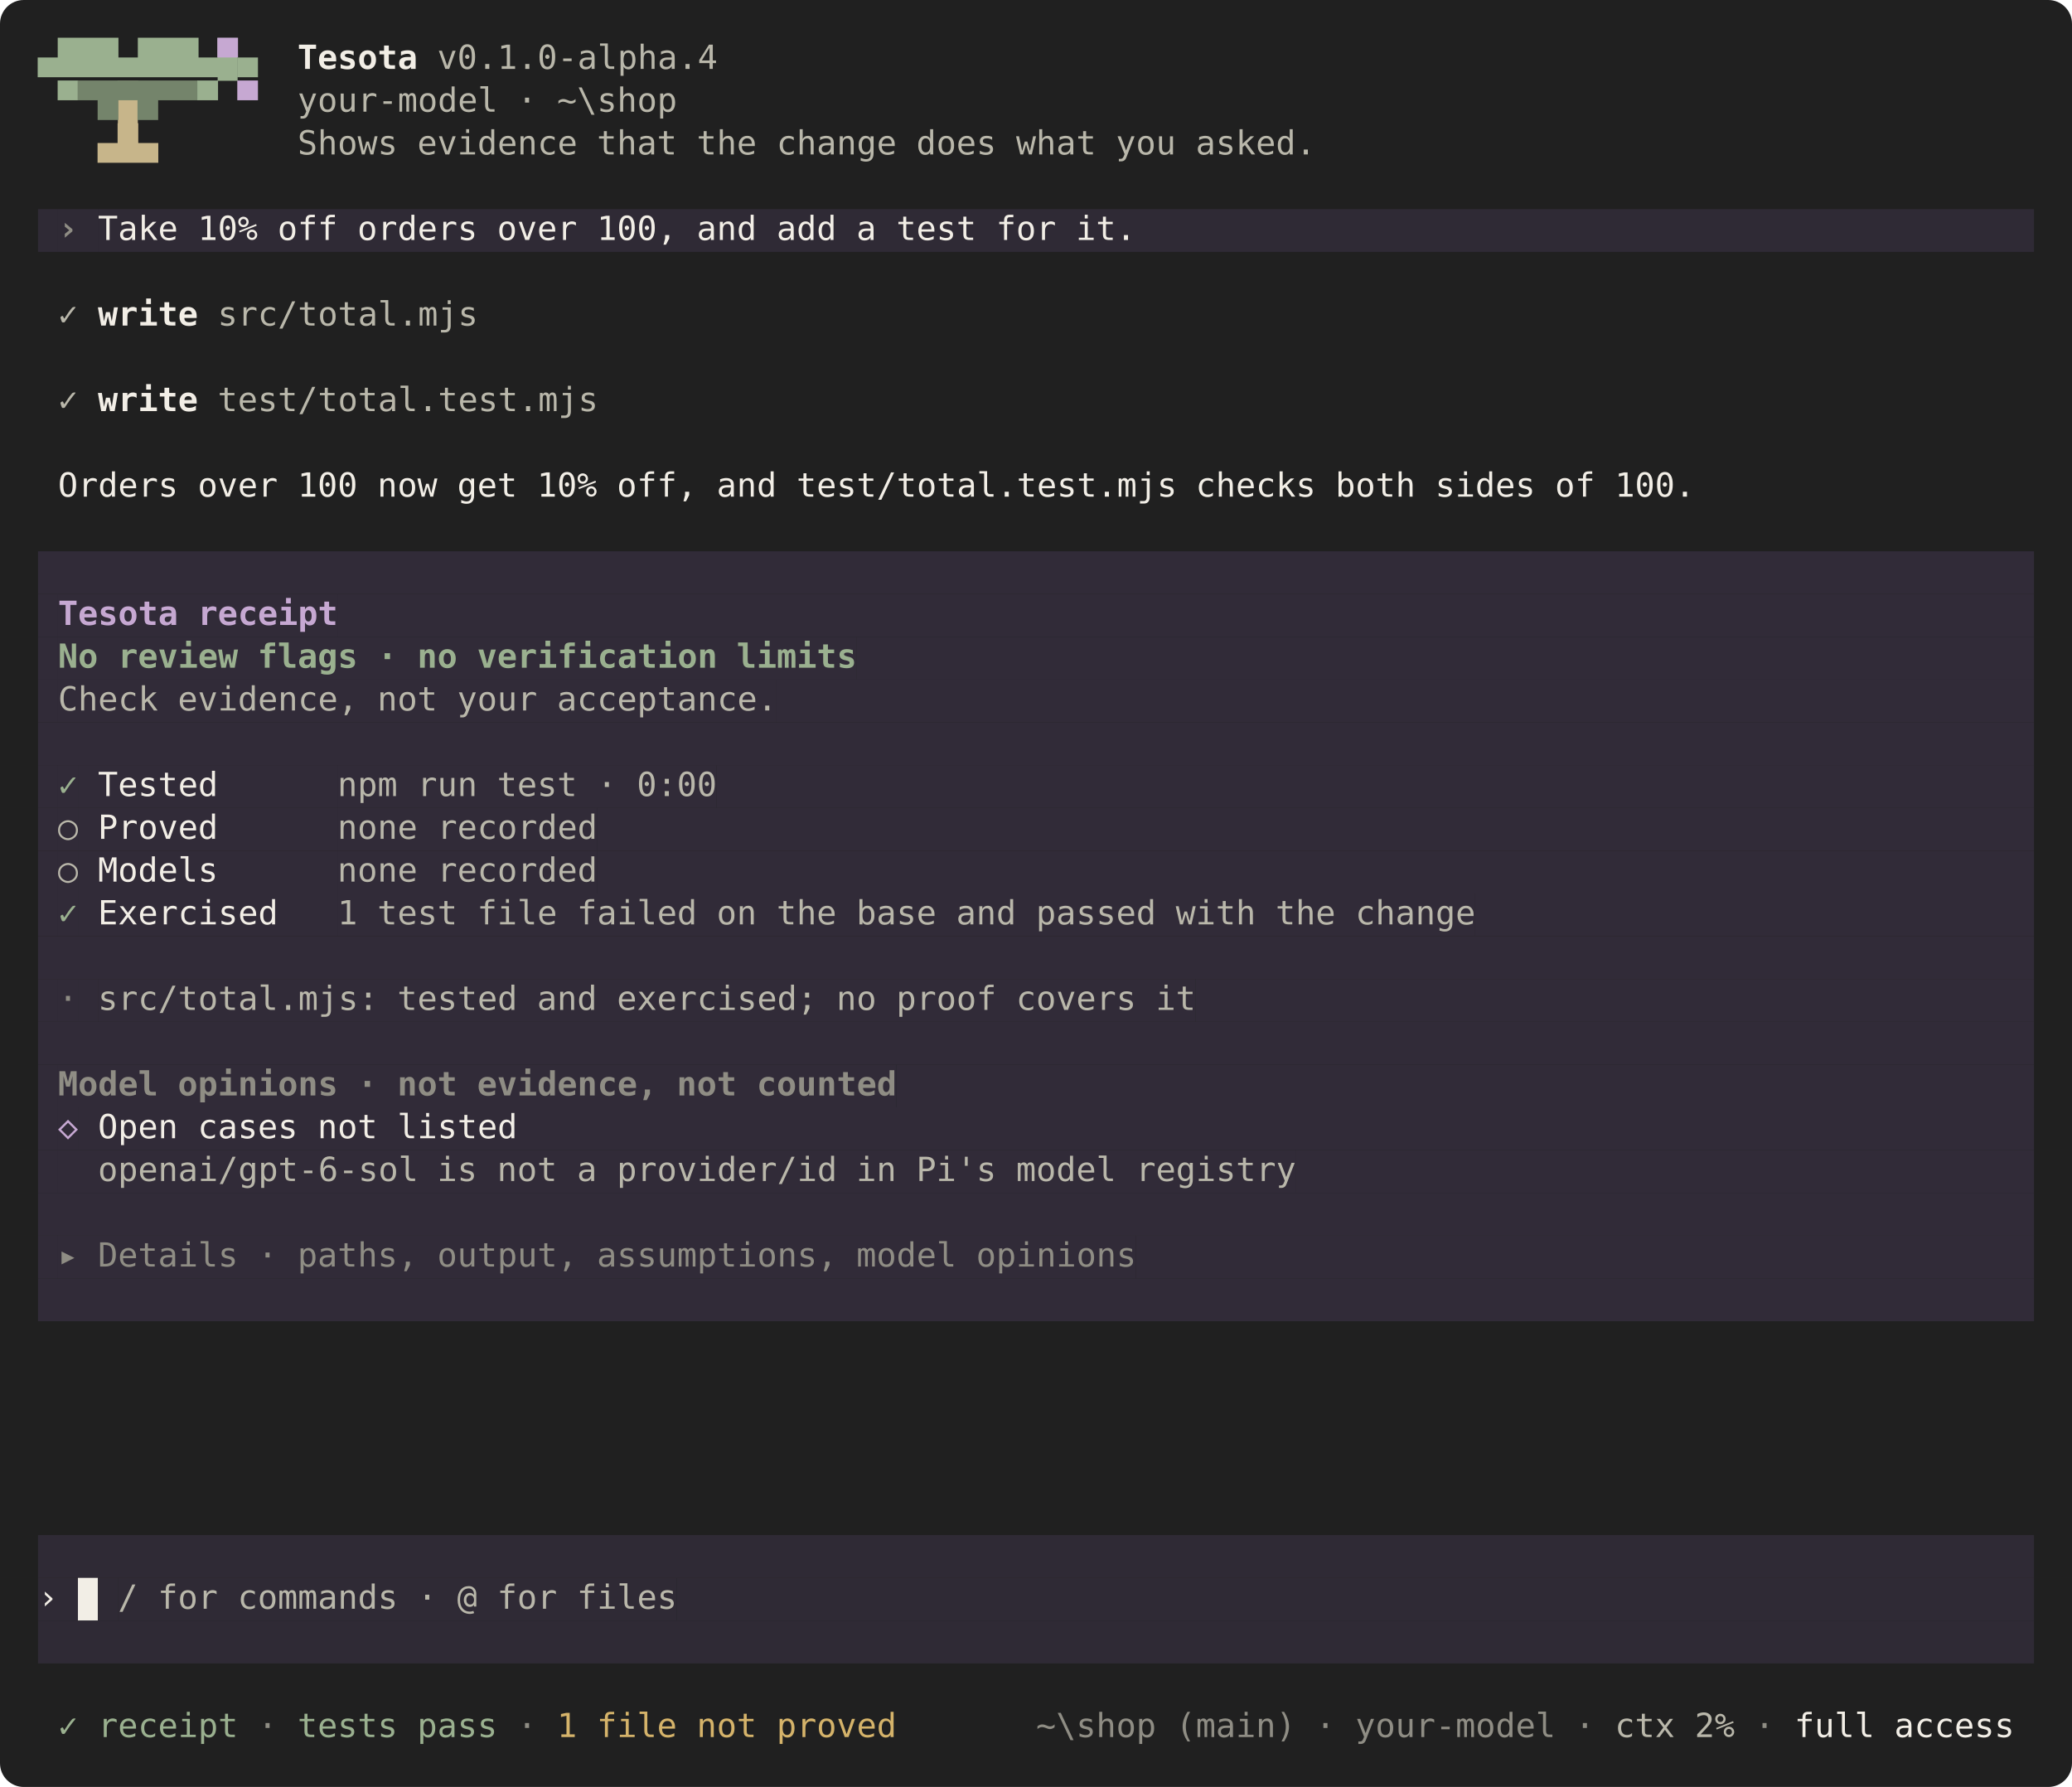
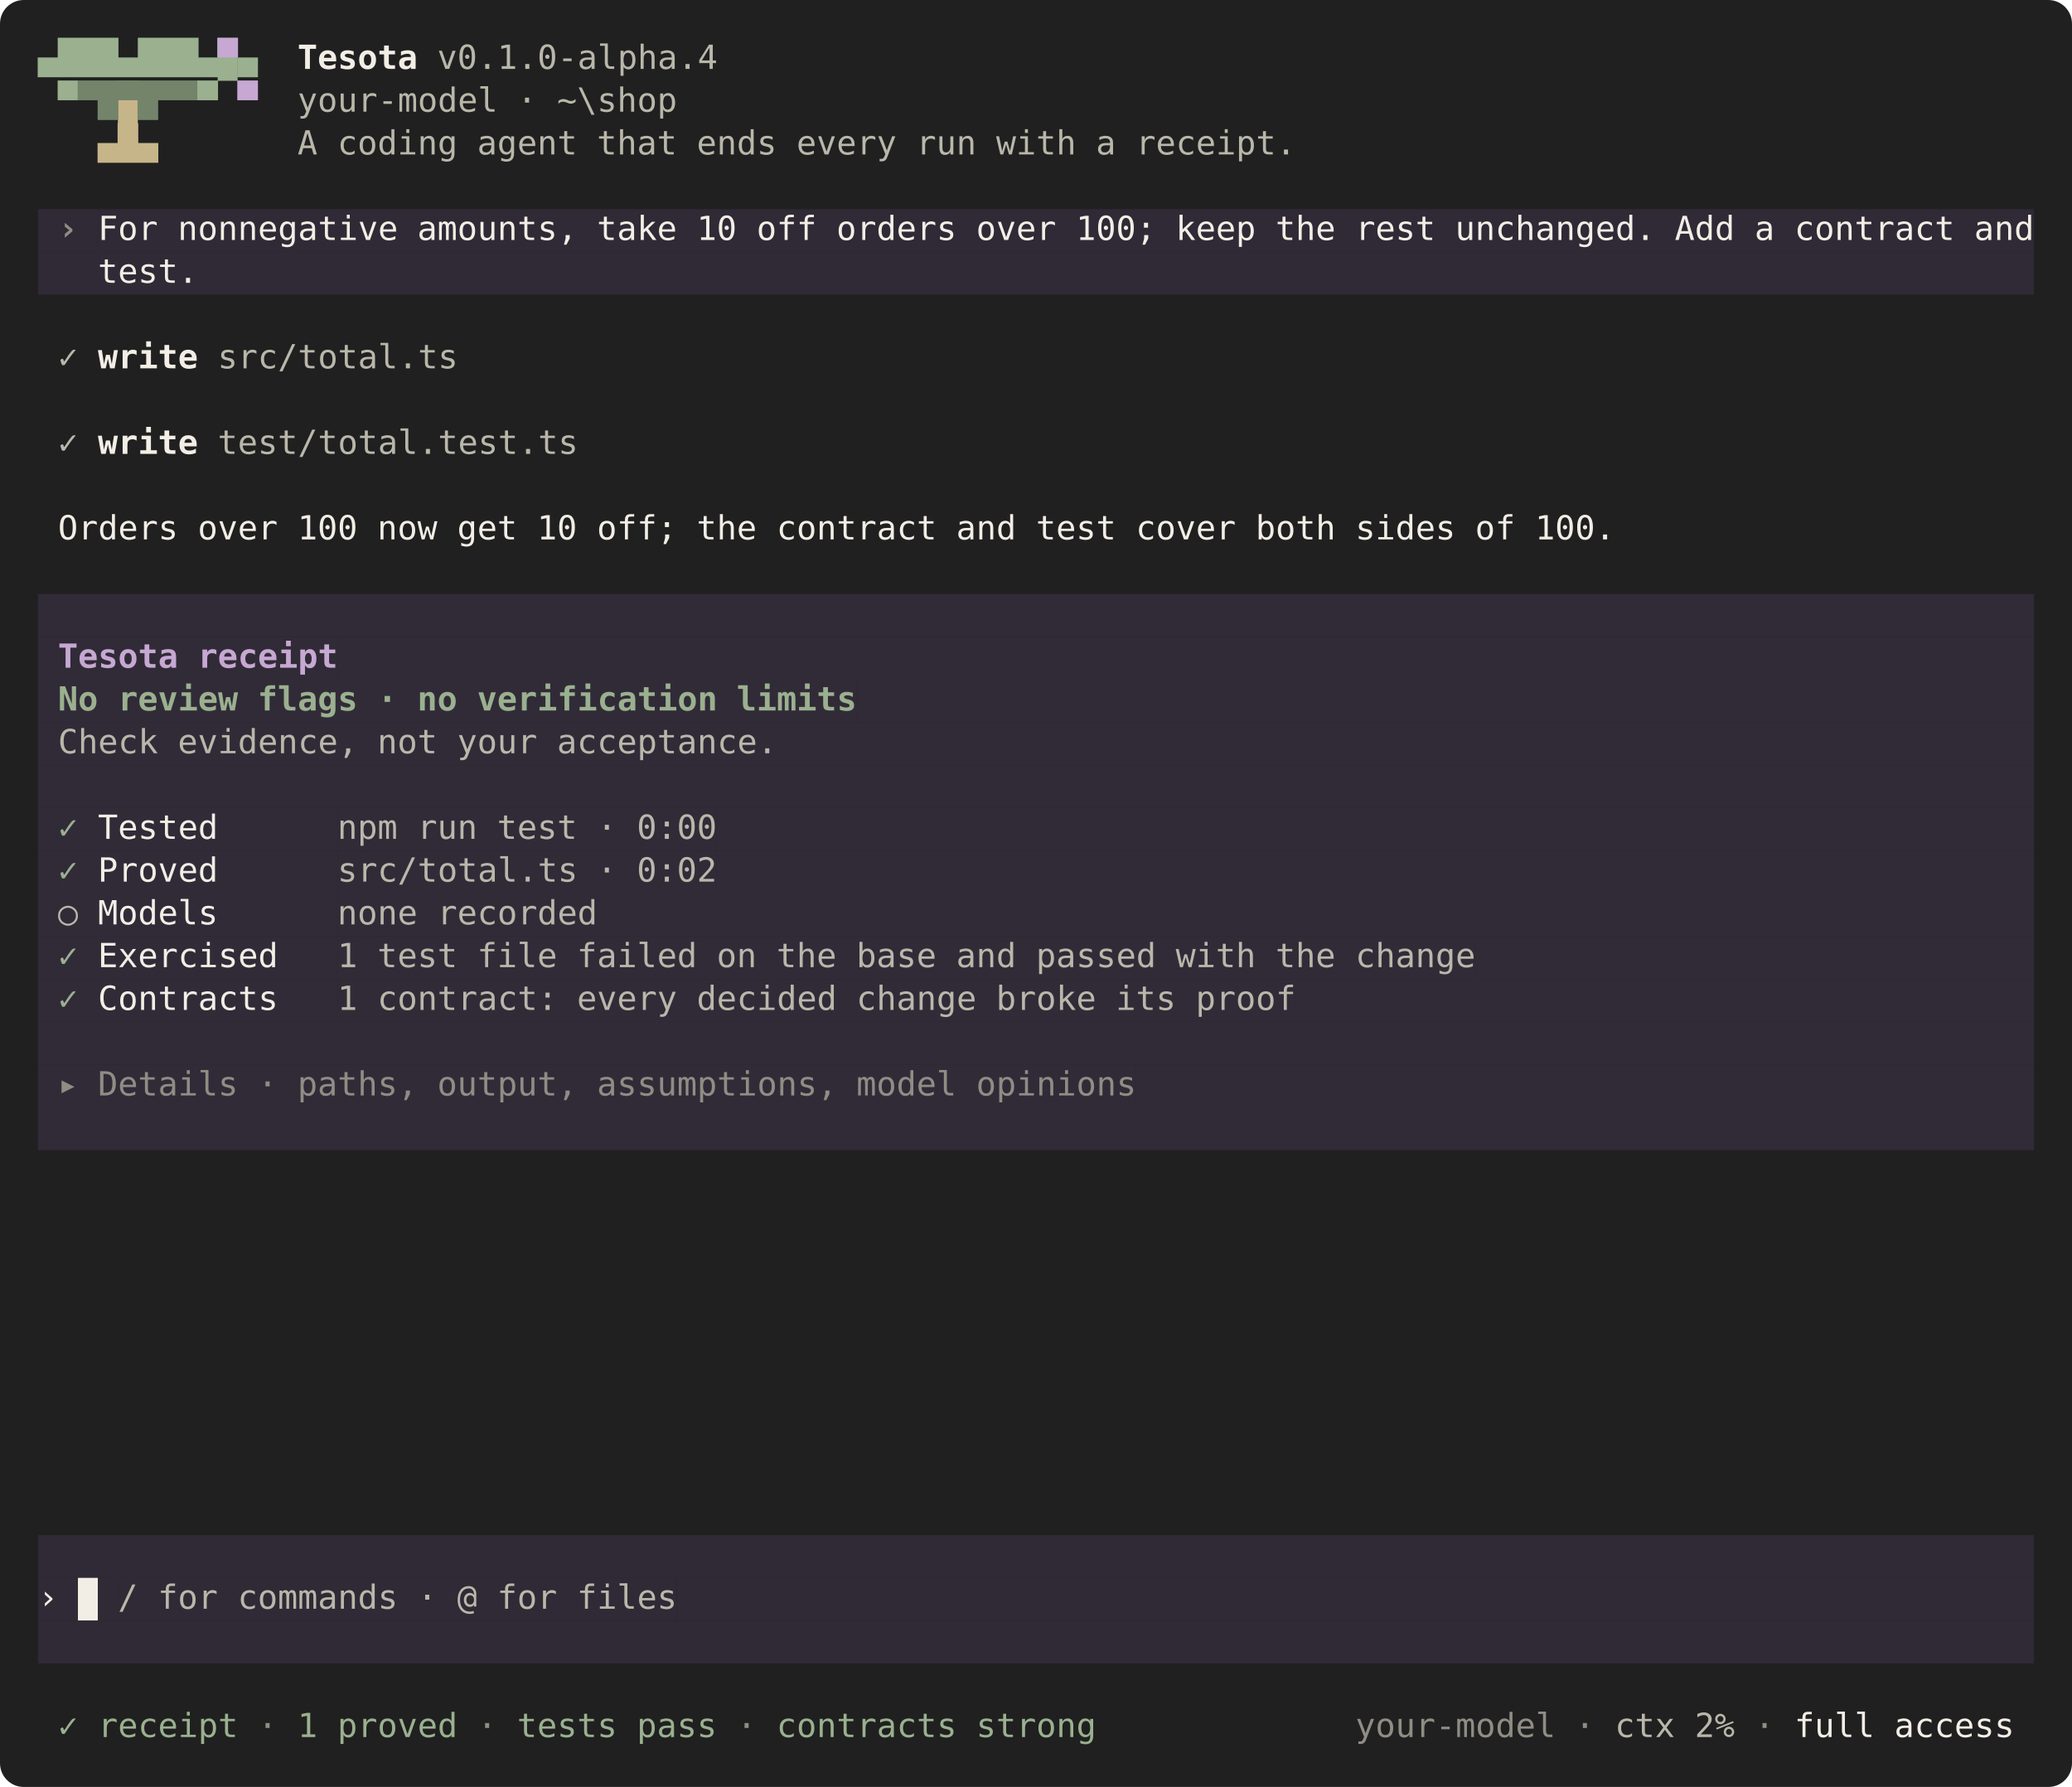
<svg xmlns="http://www.w3.org/2000/svg" width="872" height="752" viewBox="0 0 872 752" role="img" aria-label="A verified turn in Tesota: a blooming pixel ironwood in the header, the request, two file writes and the answer, then the receipt card with the passing tests and the new test exercising the change.">
  <rect width="872" height="752" rx="10" fill="#202020" />
  <rect x="91.6" y="16" width="8.4" height="18" fill="#9ab08f" />
  <rect x="49.6" y="34" width="8.4" height="18" fill="#c7b58a" />
  <rect x="16.0" y="88" width="8.4" height="18" fill="#2f2a35" />
  <rect x="24.4" y="88" width="16.8" height="18" fill="#2f2a35" />
  <rect x="41.2" y="88" width="814.8" height="18" fill="#2f2a35" />
-   <rect x="16.0" y="232" width="840.0" height="18" fill="#312b38" />
-   <rect x="16.0" y="250" width="8.4" height="18" fill="#312b38" />
-   <rect x="24.4" y="250" width="117.6" height="18" fill="#312b38" />
-   <rect x="142.0" y="250" width="714.0" height="18" fill="#312b38" />
+   <rect x="16.0" y="106" width="840.0" height="18" fill="#2f2a35" />
+   <rect x="16.0" y="250" width="840.0" height="18" fill="#312b38" />
  <rect x="16.0" y="268" width="8.4" height="18" fill="#312b38" />
-   <rect x="24.4" y="268" width="336.0" height="18" fill="#312b38" />
-   <rect x="360.4" y="268" width="495.6" height="18" fill="#312b38" />
+   <rect x="24.4" y="268" width="117.6" height="18" fill="#312b38" />
+   <rect x="142.0" y="268" width="714.0" height="18" fill="#312b38" />
  <rect x="16.0" y="286" width="8.4" height="18" fill="#312b38" />
-   <rect x="24.4" y="286" width="302.4" height="18" fill="#312b38" />
-   <rect x="326.8" y="286" width="529.2" height="18" fill="#312b38" />
-   <rect x="16.0" y="304" width="840.0" height="18" fill="#312b38" />
-   <rect x="16.0" y="322" width="8.4" height="18" fill="#312b38" />
-   <rect x="24.4" y="322" width="8.4" height="18" fill="#312b38" />
-   <rect x="32.8" y="322" width="109.2" height="18" fill="#312b38" />
-   <rect x="142.0" y="322" width="159.6" height="18" fill="#312b38" />
-   <rect x="301.6" y="322" width="554.4" height="18" fill="#312b38" />
+   <rect x="24.4" y="286" width="336.0" height="18" fill="#312b38" />
+   <rect x="360.4" y="286" width="495.6" height="18" fill="#312b38" />
+   <rect x="16.0" y="304" width="8.4" height="18" fill="#312b38" />
+   <rect x="24.4" y="304" width="302.4" height="18" fill="#312b38" />
+   <rect x="326.8" y="304" width="529.2" height="18" fill="#312b38" />
+   <rect x="16.0" y="322" width="840.0" height="18" fill="#312b38" />
  <rect x="16.0" y="340" width="8.4" height="18" fill="#312b38" />
  <rect x="24.4" y="340" width="8.4" height="18" fill="#312b38" />
  <rect x="32.8" y="340" width="109.2" height="18" fill="#312b38" />
-   <rect x="142.0" y="340" width="109.2" height="18" fill="#312b38" />
-   <rect x="251.2" y="340" width="604.8" height="18" fill="#312b38" />
+   <rect x="142.0" y="340" width="159.6" height="18" fill="#312b38" />
+   <rect x="301.6" y="340" width="554.4" height="18" fill="#312b38" />
  <rect x="16.0" y="358" width="8.4" height="18" fill="#312b38" />
  <rect x="24.4" y="358" width="8.4" height="18" fill="#312b38" />
  <rect x="32.8" y="358" width="109.2" height="18" fill="#312b38" />
-   <rect x="142.0" y="358" width="109.2" height="18" fill="#312b38" />
-   <rect x="251.2" y="358" width="604.8" height="18" fill="#312b38" />
+   <rect x="142.0" y="358" width="159.6" height="18" fill="#312b38" />
+   <rect x="301.6" y="358" width="554.4" height="18" fill="#312b38" />
  <rect x="16.0" y="376" width="8.4" height="18" fill="#312b38" />
  <rect x="24.4" y="376" width="8.4" height="18" fill="#312b38" />
  <rect x="32.8" y="376" width="109.2" height="18" fill="#312b38" />
-   <rect x="142.0" y="376" width="478.8" height="18" fill="#312b38" />
-   <rect x="620.8" y="376" width="235.2" height="18" fill="#312b38" />
-   <rect x="16.0" y="394" width="840.0" height="18" fill="#312b38" />
+   <rect x="142.0" y="376" width="109.2" height="18" fill="#312b38" />
+   <rect x="251.2" y="376" width="604.8" height="18" fill="#312b38" />
+   <rect x="16.0" y="394" width="8.4" height="18" fill="#312b38" />
+   <rect x="24.4" y="394" width="8.4" height="18" fill="#312b38" />
+   <rect x="32.8" y="394" width="109.2" height="18" fill="#312b38" />
+   <rect x="142.0" y="394" width="478.8" height="18" fill="#312b38" />
+   <rect x="620.8" y="394" width="235.2" height="18" fill="#312b38" />
  <rect x="16.0" y="412" width="8.4" height="18" fill="#312b38" />
  <rect x="24.4" y="412" width="8.4" height="18" fill="#312b38" />
-   <rect x="32.8" y="412" width="8.4" height="18" fill="#312b38" />
-   <rect x="41.2" y="412" width="462.0" height="18" fill="#312b38" />
-   <rect x="503.2" y="412" width="352.8" height="18" fill="#312b38" />
+   <rect x="32.8" y="412" width="109.2" height="18" fill="#312b38" />
+   <rect x="142.0" y="412" width="403.2" height="18" fill="#312b38" />
+   <rect x="545.2" y="412" width="310.8" height="18" fill="#312b38" />
  <rect x="16.0" y="430" width="840.0" height="18" fill="#312b38" />
  <rect x="16.0" y="448" width="8.4" height="18" fill="#312b38" />
-   <rect x="24.4" y="448" width="352.8" height="18" fill="#312b38" />
-   <rect x="377.2" y="448" width="478.8" height="18" fill="#312b38" />
-   <rect x="16.0" y="466" width="8.4" height="18" fill="#312b38" />
-   <rect x="24.4" y="466" width="8.4" height="18" fill="#312b38" />
-   <rect x="32.8" y="466" width="823.2" height="18" fill="#312b38" />
-   <rect x="16.0" y="484" width="8.4" height="18" fill="#312b38" />
-   <rect x="24.4" y="484" width="520.8" height="18" fill="#312b38" />
-   <rect x="545.2" y="484" width="310.8" height="18" fill="#312b38" />
-   <rect x="16.0" y="502" width="840.0" height="18" fill="#312b38" />
-   <rect x="16.0" y="520" width="8.4" height="18" fill="#312b38" />
-   <rect x="24.4" y="520" width="453.6" height="18" fill="#312b38" />
-   <rect x="478.0" y="520" width="378.0" height="18" fill="#312b38" />
-   <rect x="16.0" y="538" width="840.0" height="18" fill="#312b38" />
+   <rect x="24.4" y="448" width="453.6" height="18" fill="#312b38" />
+   <rect x="478.0" y="448" width="378.0" height="18" fill="#312b38" />
+   <rect x="16.0" y="466" width="840.0" height="18" fill="#312b38" />
  <rect x="16.0" y="646" width="840.0" height="18" fill="#2f2a35" />
  <rect x="16.0" y="664" width="16.8" height="18" fill="#2f2a35" />
  <rect x="32.8" y="664" width="8.4" height="18" fill="#f2eee6" />
  <rect x="41.2" y="664" width="8.4" height="18" fill="#2f2a35" />
  <rect x="49.6" y="664" width="235.2" height="18" fill="#2f2a35" />
  <rect x="284.8" y="664" width="571.2" height="18" fill="#2f2a35" />
  <rect x="16.0" y="682" width="840.0" height="18" fill="#2f2a35" />
  <g font-family="'Cascadia Mono', 'JetBrains Mono', Menlo, Consolas, 'DejaVu Sans Mono', monospace" font-size="14" xml:space="preserve">
    <text x="16.0" y="29" fill="#9ab08f" textLength="75.6" lengthAdjust="spacingAndGlyphs">▄███▄███▄</text>
    <text x="91.6" y="29" fill="#c6a8d2" textLength="8.4" lengthAdjust="spacingAndGlyphs">▀</text>
    <text x="100.0" y="29" fill="#9ab08f" textLength="8.4" lengthAdjust="spacingAndGlyphs">▄</text>
    <text x="125.2" y="29" fill="#f2eee6" font-weight="bold" textLength="50.4" lengthAdjust="spacingAndGlyphs">Tesota</text>
    <text x="184.0" y="29" fill="#b9b7aa" textLength="117.6" lengthAdjust="spacingAndGlyphs">v0.1.0-alpha.4</text>
    <text x="24.4" y="47" fill="#9ab08f" textLength="8.4" lengthAdjust="spacingAndGlyphs">▀</text>
    <text x="32.8" y="47" fill="#74846b" textLength="16.8" lengthAdjust="spacingAndGlyphs">▀█</text>
    <text x="49.6" y="47" fill="#74846b" textLength="8.4" lengthAdjust="spacingAndGlyphs">▀</text>
    <text x="58.0" y="47" fill="#74846b" textLength="25.2" lengthAdjust="spacingAndGlyphs">█▀▀</text>
    <text x="83.2" y="47" fill="#9ab08f" textLength="8.4" lengthAdjust="spacingAndGlyphs">▀</text>
    <text x="100.0" y="47" fill="#c6a8d2" textLength="8.4" lengthAdjust="spacingAndGlyphs">▀</text>
    <text x="125.2" y="47" fill="#b9b7aa" textLength="84.0" lengthAdjust="spacingAndGlyphs">your-model</text>
    <text x="217.6" y="47" fill="#b9b7aa" textLength="8.4" lengthAdjust="spacingAndGlyphs">·</text>
    <text x="234.4" y="47" fill="#b9b7aa" textLength="50.4" lengthAdjust="spacingAndGlyphs">~\shop</text>
    <text x="41.2" y="65" fill="#c7b58a" textLength="25.2" lengthAdjust="spacingAndGlyphs">▄█▄</text>
-     <text x="125.2" y="65" fill="#b9b7aa" textLength="42.0" lengthAdjust="spacingAndGlyphs">Shows</text>
-     <text x="175.6" y="65" fill="#b9b7aa" textLength="67.2" lengthAdjust="spacingAndGlyphs">evidence</text>
+     <text x="125.2" y="65" fill="#b9b7aa" textLength="8.4" lengthAdjust="spacingAndGlyphs">A</text>
+     <text x="142.0" y="65" fill="#b9b7aa" textLength="50.4" lengthAdjust="spacingAndGlyphs">coding</text>
+     <text x="200.8" y="65" fill="#b9b7aa" textLength="42.0" lengthAdjust="spacingAndGlyphs">agent</text>
    <text x="251.2" y="65" fill="#b9b7aa" textLength="33.6" lengthAdjust="spacingAndGlyphs">that</text>
-     <text x="293.2" y="65" fill="#b9b7aa" textLength="25.2" lengthAdjust="spacingAndGlyphs">the</text>
-     <text x="326.8" y="65" fill="#b9b7aa" textLength="50.4" lengthAdjust="spacingAndGlyphs">change</text>
-     <text x="385.6" y="65" fill="#b9b7aa" textLength="33.6" lengthAdjust="spacingAndGlyphs">does</text>
-     <text x="427.6" y="65" fill="#b9b7aa" textLength="33.6" lengthAdjust="spacingAndGlyphs">what</text>
-     <text x="469.6" y="65" fill="#b9b7aa" textLength="25.2" lengthAdjust="spacingAndGlyphs">you</text>
-     <text x="503.2" y="65" fill="#b9b7aa" textLength="50.4" lengthAdjust="spacingAndGlyphs">asked.</text>
+     <text x="293.2" y="65" fill="#b9b7aa" textLength="33.6" lengthAdjust="spacingAndGlyphs">ends</text>
+     <text x="335.2" y="65" fill="#b9b7aa" textLength="42.0" lengthAdjust="spacingAndGlyphs">every</text>
+     <text x="385.6" y="65" fill="#b9b7aa" textLength="25.2" lengthAdjust="spacingAndGlyphs">run</text>
+     <text x="419.2" y="65" fill="#b9b7aa" textLength="33.6" lengthAdjust="spacingAndGlyphs">with</text>
+     <text x="461.2" y="65" fill="#b9b7aa" textLength="8.4" lengthAdjust="spacingAndGlyphs">a</text>
+     <text x="478.0" y="65" fill="#b9b7aa" textLength="67.2" lengthAdjust="spacingAndGlyphs">receipt.</text>
    <text x="24.4" y="101" fill="#8f8d84" font-weight="bold" textLength="8.4" lengthAdjust="spacingAndGlyphs">›</text>
-     <text x="41.2" y="101" fill="#f2eee6" textLength="33.6" lengthAdjust="spacingAndGlyphs">Take</text>
-     <text x="83.2" y="101" fill="#f2eee6" textLength="25.2" lengthAdjust="spacingAndGlyphs">10%</text>
-     <text x="116.8" y="101" fill="#f2eee6" textLength="25.2" lengthAdjust="spacingAndGlyphs">off</text>
-     <text x="150.4" y="101" fill="#f2eee6" textLength="50.4" lengthAdjust="spacingAndGlyphs">orders</text>
-     <text x="209.2" y="101" fill="#f2eee6" textLength="33.6" lengthAdjust="spacingAndGlyphs">over</text>
-     <text x="251.2" y="101" fill="#f2eee6" textLength="33.6" lengthAdjust="spacingAndGlyphs">100,</text>
-     <text x="293.2" y="101" fill="#f2eee6" textLength="25.2" lengthAdjust="spacingAndGlyphs">and</text>
-     <text x="326.8" y="101" fill="#f2eee6" textLength="25.2" lengthAdjust="spacingAndGlyphs">add</text>
-     <text x="360.4" y="101" fill="#f2eee6" textLength="8.4" lengthAdjust="spacingAndGlyphs">a</text>
-     <text x="377.2" y="101" fill="#f2eee6" textLength="33.6" lengthAdjust="spacingAndGlyphs">test</text>
-     <text x="419.2" y="101" fill="#f2eee6" textLength="25.2" lengthAdjust="spacingAndGlyphs">for</text>
-     <text x="452.8" y="101" fill="#f2eee6" textLength="25.2" lengthAdjust="spacingAndGlyphs">it.</text>
-     <text x="24.4" y="137" fill="#b9b7aa" textLength="8.4" lengthAdjust="spacingAndGlyphs">✓</text>
-     <text x="41.2" y="137" fill="#f2eee6" font-weight="bold" textLength="42.0" lengthAdjust="spacingAndGlyphs">write</text>
-     <text x="91.6" y="137" fill="#b9b7aa" textLength="109.2" lengthAdjust="spacingAndGlyphs">src/total.mjs</text>
-     <text x="24.4" y="173" fill="#b9b7aa" textLength="8.4" lengthAdjust="spacingAndGlyphs">✓</text>
-     <text x="41.2" y="173" fill="#f2eee6" font-weight="bold" textLength="42.0" lengthAdjust="spacingAndGlyphs">write</text>
-     <text x="91.6" y="173" fill="#b9b7aa" textLength="159.6" lengthAdjust="spacingAndGlyphs">test/total.test.mjs</text>
-     <text x="24.4" y="209" fill="#f2eee6" textLength="50.4" lengthAdjust="spacingAndGlyphs">Orders</text>
-     <text x="83.2" y="209" fill="#f2eee6" textLength="33.6" lengthAdjust="spacingAndGlyphs">over</text>
-     <text x="125.2" y="209" fill="#f2eee6" textLength="25.2" lengthAdjust="spacingAndGlyphs">100</text>
-     <text x="158.8" y="209" fill="#f2eee6" textLength="25.2" lengthAdjust="spacingAndGlyphs">now</text>
-     <text x="192.4" y="209" fill="#f2eee6" textLength="25.2" lengthAdjust="spacingAndGlyphs">get</text>
-     <text x="226.0" y="209" fill="#f2eee6" textLength="25.2" lengthAdjust="spacingAndGlyphs">10%</text>
-     <text x="259.6" y="209" fill="#f2eee6" textLength="33.6" lengthAdjust="spacingAndGlyphs">off,</text>
-     <text x="301.6" y="209" fill="#f2eee6" textLength="25.2" lengthAdjust="spacingAndGlyphs">and</text>
-     <text x="335.2" y="209" fill="#f2eee6" textLength="159.6" lengthAdjust="spacingAndGlyphs">test/total.test.mjs</text>
-     <text x="503.2" y="209" fill="#f2eee6" textLength="50.4" lengthAdjust="spacingAndGlyphs">checks</text>
-     <text x="562.0" y="209" fill="#f2eee6" textLength="33.6" lengthAdjust="spacingAndGlyphs">both</text>
-     <text x="604.0" y="209" fill="#f2eee6" textLength="42.0" lengthAdjust="spacingAndGlyphs">sides</text>
-     <text x="654.4" y="209" fill="#f2eee6" textLength="16.8" lengthAdjust="spacingAndGlyphs">of</text>
-     <text x="679.6" y="209" fill="#f2eee6" textLength="33.6" lengthAdjust="spacingAndGlyphs">100.</text>
-     <text x="24.4" y="263" fill="#c6a8d2" font-weight="bold" textLength="50.4" lengthAdjust="spacingAndGlyphs">Tesota</text>
-     <text x="83.2" y="263" fill="#c6a8d2" font-weight="bold" textLength="58.8" lengthAdjust="spacingAndGlyphs">receipt</text>
-     <text x="24.4" y="281" fill="#9ab08f" font-weight="bold" textLength="16.8" lengthAdjust="spacingAndGlyphs">No</text>
-     <text x="49.6" y="281" fill="#9ab08f" font-weight="bold" textLength="50.4" lengthAdjust="spacingAndGlyphs">review</text>
-     <text x="108.4" y="281" fill="#9ab08f" font-weight="bold" textLength="42.0" lengthAdjust="spacingAndGlyphs">flags</text>
-     <text x="158.8" y="281" fill="#9ab08f" font-weight="bold" textLength="8.4" lengthAdjust="spacingAndGlyphs">·</text>
-     <text x="175.6" y="281" fill="#9ab08f" font-weight="bold" textLength="16.8" lengthAdjust="spacingAndGlyphs">no</text>
-     <text x="200.8" y="281" fill="#9ab08f" font-weight="bold" textLength="100.8" lengthAdjust="spacingAndGlyphs">verification</text>
-     <text x="310.0" y="281" fill="#9ab08f" font-weight="bold" textLength="50.4" lengthAdjust="spacingAndGlyphs">limits</text>
-     <text x="24.4" y="299" fill="#b9b7aa" textLength="42.0" lengthAdjust="spacingAndGlyphs">Check</text>
-     <text x="74.8" y="299" fill="#b9b7aa" textLength="75.6" lengthAdjust="spacingAndGlyphs">evidence,</text>
-     <text x="158.8" y="299" fill="#b9b7aa" textLength="25.2" lengthAdjust="spacingAndGlyphs">not</text>
-     <text x="192.4" y="299" fill="#b9b7aa" textLength="33.6" lengthAdjust="spacingAndGlyphs">your</text>
-     <text x="234.4" y="299" fill="#b9b7aa" textLength="92.4" lengthAdjust="spacingAndGlyphs">acceptance.</text>
-     <text x="24.4" y="335" fill="#9ab08f" textLength="8.4" lengthAdjust="spacingAndGlyphs">✓</text>
-     <text x="41.2" y="335" fill="#f2eee6" textLength="50.4" lengthAdjust="spacingAndGlyphs">Tested</text>
-     <text x="142.0" y="335" fill="#b9b7aa" textLength="25.2" lengthAdjust="spacingAndGlyphs">npm</text>
-     <text x="175.6" y="335" fill="#b9b7aa" textLength="25.2" lengthAdjust="spacingAndGlyphs">run</text>
-     <text x="209.2" y="335" fill="#b9b7aa" textLength="33.6" lengthAdjust="spacingAndGlyphs">test</text>
-     <text x="251.2" y="335" fill="#b9b7aa" textLength="8.4" lengthAdjust="spacingAndGlyphs">·</text>
-     <text x="268.0" y="335" fill="#b9b7aa" textLength="33.6" lengthAdjust="spacingAndGlyphs">0:00</text>
-     <text x="24.4" y="353" fill="#b9b7aa" textLength="8.4" lengthAdjust="spacingAndGlyphs">○</text>
-     <text x="41.2" y="353" fill="#f2eee6" textLength="50.4" lengthAdjust="spacingAndGlyphs">Proved</text>
-     <text x="142.0" y="353" fill="#b9b7aa" textLength="33.6" lengthAdjust="spacingAndGlyphs">none</text>
-     <text x="184.0" y="353" fill="#b9b7aa" textLength="67.2" lengthAdjust="spacingAndGlyphs">recorded</text>
-     <text x="24.4" y="371" fill="#b9b7aa" textLength="8.4" lengthAdjust="spacingAndGlyphs">○</text>
-     <text x="41.2" y="371" fill="#f2eee6" textLength="50.4" lengthAdjust="spacingAndGlyphs">Models</text>
-     <text x="142.0" y="371" fill="#b9b7aa" textLength="33.6" lengthAdjust="spacingAndGlyphs">none</text>
-     <text x="184.0" y="371" fill="#b9b7aa" textLength="67.2" lengthAdjust="spacingAndGlyphs">recorded</text>
-     <text x="24.4" y="389" fill="#9ab08f" textLength="8.4" lengthAdjust="spacingAndGlyphs">✓</text>
-     <text x="41.2" y="389" fill="#f2eee6" textLength="75.6" lengthAdjust="spacingAndGlyphs">Exercised</text>
-     <text x="142.0" y="389" fill="#b9b7aa" textLength="8.4" lengthAdjust="spacingAndGlyphs">1</text>
-     <text x="158.8" y="389" fill="#b9b7aa" textLength="33.6" lengthAdjust="spacingAndGlyphs">test</text>
-     <text x="200.8" y="389" fill="#b9b7aa" textLength="33.6" lengthAdjust="spacingAndGlyphs">file</text>
-     <text x="242.8" y="389" fill="#b9b7aa" textLength="50.4" lengthAdjust="spacingAndGlyphs">failed</text>
-     <text x="301.6" y="389" fill="#b9b7aa" textLength="16.8" lengthAdjust="spacingAndGlyphs">on</text>
-     <text x="326.8" y="389" fill="#b9b7aa" textLength="25.2" lengthAdjust="spacingAndGlyphs">the</text>
-     <text x="360.4" y="389" fill="#b9b7aa" textLength="33.6" lengthAdjust="spacingAndGlyphs">base</text>
-     <text x="402.4" y="389" fill="#b9b7aa" textLength="25.2" lengthAdjust="spacingAndGlyphs">and</text>
-     <text x="436.0" y="389" fill="#b9b7aa" textLength="50.4" lengthAdjust="spacingAndGlyphs">passed</text>
-     <text x="494.8" y="389" fill="#b9b7aa" textLength="33.6" lengthAdjust="spacingAndGlyphs">with</text>
-     <text x="536.8" y="389" fill="#b9b7aa" textLength="25.2" lengthAdjust="spacingAndGlyphs">the</text>
-     <text x="570.4" y="389" fill="#b9b7aa" textLength="50.4" lengthAdjust="spacingAndGlyphs">change</text>
-     <text x="24.4" y="425" fill="#8f8d84" textLength="8.4" lengthAdjust="spacingAndGlyphs">·</text>
-     <text x="41.2" y="425" fill="#b9b7aa" textLength="117.6" lengthAdjust="spacingAndGlyphs">src/total.mjs:</text>
-     <text x="167.2" y="425" fill="#b9b7aa" textLength="50.4" lengthAdjust="spacingAndGlyphs">tested</text>
-     <text x="226.0" y="425" fill="#b9b7aa" textLength="25.2" lengthAdjust="spacingAndGlyphs">and</text>
-     <text x="259.6" y="425" fill="#b9b7aa" textLength="84.0" lengthAdjust="spacingAndGlyphs">exercised;</text>
-     <text x="352.0" y="425" fill="#b9b7aa" textLength="16.8" lengthAdjust="spacingAndGlyphs">no</text>
-     <text x="377.2" y="425" fill="#b9b7aa" textLength="42.0" lengthAdjust="spacingAndGlyphs">proof</text>
-     <text x="427.6" y="425" fill="#b9b7aa" textLength="50.4" lengthAdjust="spacingAndGlyphs">covers</text>
-     <text x="486.4" y="425" fill="#b9b7aa" textLength="16.8" lengthAdjust="spacingAndGlyphs">it</text>
-     <text x="24.4" y="461" fill="#8f8d84" font-weight="bold" textLength="42.0" lengthAdjust="spacingAndGlyphs">Model</text>
-     <text x="74.8" y="461" fill="#8f8d84" font-weight="bold" textLength="67.2" lengthAdjust="spacingAndGlyphs">opinions</text>
-     <text x="150.4" y="461" fill="#8f8d84" font-weight="bold" textLength="8.4" lengthAdjust="spacingAndGlyphs">·</text>
-     <text x="167.2" y="461" fill="#8f8d84" font-weight="bold" textLength="25.2" lengthAdjust="spacingAndGlyphs">not</text>
-     <text x="200.8" y="461" fill="#8f8d84" font-weight="bold" textLength="75.6" lengthAdjust="spacingAndGlyphs">evidence,</text>
-     <text x="284.8" y="461" fill="#8f8d84" font-weight="bold" textLength="25.2" lengthAdjust="spacingAndGlyphs">not</text>
-     <text x="318.4" y="461" fill="#8f8d84" font-weight="bold" textLength="58.8" lengthAdjust="spacingAndGlyphs">counted</text>
-     <text x="24.4" y="479" fill="#c6a8d2" textLength="8.4" lengthAdjust="spacingAndGlyphs">◇</text>
-     <text x="41.2" y="479" fill="#f2eee6" textLength="33.6" lengthAdjust="spacingAndGlyphs">Open</text>
-     <text x="83.2" y="479" fill="#f2eee6" textLength="42.0" lengthAdjust="spacingAndGlyphs">cases</text>
-     <text x="133.6" y="479" fill="#f2eee6" textLength="25.2" lengthAdjust="spacingAndGlyphs">not</text>
-     <text x="167.2" y="479" fill="#f2eee6" textLength="50.4" lengthAdjust="spacingAndGlyphs">listed</text>
-     <text x="41.2" y="497" fill="#b9b7aa" textLength="134.4" lengthAdjust="spacingAndGlyphs">openai/gpt-6-sol</text>
-     <text x="184.0" y="497" fill="#b9b7aa" textLength="16.8" lengthAdjust="spacingAndGlyphs">is</text>
-     <text x="209.2" y="497" fill="#b9b7aa" textLength="25.2" lengthAdjust="spacingAndGlyphs">not</text>
-     <text x="242.8" y="497" fill="#b9b7aa" textLength="8.4" lengthAdjust="spacingAndGlyphs">a</text>
-     <text x="259.6" y="497" fill="#b9b7aa" textLength="92.4" lengthAdjust="spacingAndGlyphs">provider/id</text>
-     <text x="360.4" y="497" fill="#b9b7aa" textLength="16.8" lengthAdjust="spacingAndGlyphs">in</text>
-     <text x="385.6" y="497" fill="#b9b7aa" textLength="33.6" lengthAdjust="spacingAndGlyphs">Pi's</text>
-     <text x="427.6" y="497" fill="#b9b7aa" textLength="42.0" lengthAdjust="spacingAndGlyphs">model</text>
-     <text x="478.0" y="497" fill="#b9b7aa" textLength="67.2" lengthAdjust="spacingAndGlyphs">registry</text>
-     <text x="24.4" y="533" fill="#8f8d84" textLength="8.4" lengthAdjust="spacingAndGlyphs">▸</text>
-     <text x="41.2" y="533" fill="#8f8d84" textLength="58.8" lengthAdjust="spacingAndGlyphs">Details</text>
-     <text x="108.4" y="533" fill="#8f8d84" textLength="8.4" lengthAdjust="spacingAndGlyphs">·</text>
-     <text x="125.2" y="533" fill="#8f8d84" textLength="50.4" lengthAdjust="spacingAndGlyphs">paths,</text>
-     <text x="184.0" y="533" fill="#8f8d84" textLength="58.8" lengthAdjust="spacingAndGlyphs">output,</text>
-     <text x="251.2" y="533" fill="#8f8d84" textLength="100.8" lengthAdjust="spacingAndGlyphs">assumptions,</text>
-     <text x="360.4" y="533" fill="#8f8d84" textLength="42.0" lengthAdjust="spacingAndGlyphs">model</text>
-     <text x="410.8" y="533" fill="#8f8d84" textLength="67.2" lengthAdjust="spacingAndGlyphs">opinions</text>
+     <text x="41.2" y="101" fill="#f2eee6" textLength="25.2" lengthAdjust="spacingAndGlyphs">For</text>
+     <text x="74.8" y="101" fill="#f2eee6" textLength="92.4" lengthAdjust="spacingAndGlyphs">nonnegative</text>
+     <text x="175.6" y="101" fill="#f2eee6" textLength="67.2" lengthAdjust="spacingAndGlyphs">amounts,</text>
+     <text x="251.2" y="101" fill="#f2eee6" textLength="33.6" lengthAdjust="spacingAndGlyphs">take</text>
+     <text x="293.2" y="101" fill="#f2eee6" textLength="16.8" lengthAdjust="spacingAndGlyphs">10</text>
+     <text x="318.4" y="101" fill="#f2eee6" textLength="25.2" lengthAdjust="spacingAndGlyphs">off</text>
+     <text x="352.0" y="101" fill="#f2eee6" textLength="50.4" lengthAdjust="spacingAndGlyphs">orders</text>
+     <text x="410.8" y="101" fill="#f2eee6" textLength="33.6" lengthAdjust="spacingAndGlyphs">over</text>
+     <text x="452.8" y="101" fill="#f2eee6" textLength="33.6" lengthAdjust="spacingAndGlyphs">100;</text>
+     <text x="494.8" y="101" fill="#f2eee6" textLength="33.6" lengthAdjust="spacingAndGlyphs">keep</text>
+     <text x="536.8" y="101" fill="#f2eee6" textLength="25.2" lengthAdjust="spacingAndGlyphs">the</text>
+     <text x="570.4" y="101" fill="#f2eee6" textLength="33.6" lengthAdjust="spacingAndGlyphs">rest</text>
+     <text x="612.4" y="101" fill="#f2eee6" textLength="84.0" lengthAdjust="spacingAndGlyphs">unchanged.</text>
+     <text x="704.8" y="101" fill="#f2eee6" textLength="25.2" lengthAdjust="spacingAndGlyphs">Add</text>
+     <text x="738.4" y="101" fill="#f2eee6" textLength="8.4" lengthAdjust="spacingAndGlyphs">a</text>
+     <text x="755.2" y="101" fill="#f2eee6" textLength="67.2" lengthAdjust="spacingAndGlyphs">contract</text>
+     <text x="830.8" y="101" fill="#f2eee6" textLength="25.2" lengthAdjust="spacingAndGlyphs">and</text>
+     <text x="41.2" y="119" fill="#f2eee6" textLength="42.0" lengthAdjust="spacingAndGlyphs">test.</text>
+     <text x="24.4" y="155" fill="#b9b7aa" textLength="8.4" lengthAdjust="spacingAndGlyphs">✓</text>
+     <text x="41.2" y="155" fill="#f2eee6" font-weight="bold" textLength="42.0" lengthAdjust="spacingAndGlyphs">write</text>
+     <text x="91.6" y="155" fill="#b9b7aa" textLength="100.8" lengthAdjust="spacingAndGlyphs">src/total.ts</text>
+     <text x="24.4" y="191" fill="#b9b7aa" textLength="8.4" lengthAdjust="spacingAndGlyphs">✓</text>
+     <text x="41.2" y="191" fill="#f2eee6" font-weight="bold" textLength="42.0" lengthAdjust="spacingAndGlyphs">write</text>
+     <text x="91.6" y="191" fill="#b9b7aa" textLength="151.2" lengthAdjust="spacingAndGlyphs">test/total.test.ts</text>
+     <text x="24.4" y="227" fill="#f2eee6" textLength="50.4" lengthAdjust="spacingAndGlyphs">Orders</text>
+     <text x="83.2" y="227" fill="#f2eee6" textLength="33.6" lengthAdjust="spacingAndGlyphs">over</text>
+     <text x="125.2" y="227" fill="#f2eee6" textLength="25.2" lengthAdjust="spacingAndGlyphs">100</text>
+     <text x="158.8" y="227" fill="#f2eee6" textLength="25.2" lengthAdjust="spacingAndGlyphs">now</text>
+     <text x="192.4" y="227" fill="#f2eee6" textLength="25.2" lengthAdjust="spacingAndGlyphs">get</text>
+     <text x="226.0" y="227" fill="#f2eee6" textLength="16.8" lengthAdjust="spacingAndGlyphs">10</text>
+     <text x="251.2" y="227" fill="#f2eee6" textLength="33.6" lengthAdjust="spacingAndGlyphs">off;</text>
+     <text x="293.2" y="227" fill="#f2eee6" textLength="25.2" lengthAdjust="spacingAndGlyphs">the</text>
+     <text x="326.8" y="227" fill="#f2eee6" textLength="67.2" lengthAdjust="spacingAndGlyphs">contract</text>
+     <text x="402.4" y="227" fill="#f2eee6" textLength="25.2" lengthAdjust="spacingAndGlyphs">and</text>
+     <text x="436.0" y="227" fill="#f2eee6" textLength="33.6" lengthAdjust="spacingAndGlyphs">test</text>
+     <text x="478.0" y="227" fill="#f2eee6" textLength="42.0" lengthAdjust="spacingAndGlyphs">cover</text>
+     <text x="528.4" y="227" fill="#f2eee6" textLength="33.6" lengthAdjust="spacingAndGlyphs">both</text>
+     <text x="570.4" y="227" fill="#f2eee6" textLength="42.0" lengthAdjust="spacingAndGlyphs">sides</text>
+     <text x="620.8" y="227" fill="#f2eee6" textLength="16.8" lengthAdjust="spacingAndGlyphs">of</text>
+     <text x="646.0" y="227" fill="#f2eee6" textLength="33.6" lengthAdjust="spacingAndGlyphs">100.</text>
+     <text x="24.4" y="281" fill="#c6a8d2" font-weight="bold" textLength="50.4" lengthAdjust="spacingAndGlyphs">Tesota</text>
+     <text x="83.2" y="281" fill="#c6a8d2" font-weight="bold" textLength="58.8" lengthAdjust="spacingAndGlyphs">receipt</text>
+     <text x="24.4" y="299" fill="#9ab08f" font-weight="bold" textLength="16.8" lengthAdjust="spacingAndGlyphs">No</text>
+     <text x="49.6" y="299" fill="#9ab08f" font-weight="bold" textLength="50.4" lengthAdjust="spacingAndGlyphs">review</text>
+     <text x="108.4" y="299" fill="#9ab08f" font-weight="bold" textLength="42.0" lengthAdjust="spacingAndGlyphs">flags</text>
+     <text x="158.8" y="299" fill="#9ab08f" font-weight="bold" textLength="8.4" lengthAdjust="spacingAndGlyphs">·</text>
+     <text x="175.6" y="299" fill="#9ab08f" font-weight="bold" textLength="16.8" lengthAdjust="spacingAndGlyphs">no</text>
+     <text x="200.8" y="299" fill="#9ab08f" font-weight="bold" textLength="100.8" lengthAdjust="spacingAndGlyphs">verification</text>
+     <text x="310.0" y="299" fill="#9ab08f" font-weight="bold" textLength="50.4" lengthAdjust="spacingAndGlyphs">limits</text>
+     <text x="24.4" y="317" fill="#b9b7aa" textLength="42.0" lengthAdjust="spacingAndGlyphs">Check</text>
+     <text x="74.8" y="317" fill="#b9b7aa" textLength="75.6" lengthAdjust="spacingAndGlyphs">evidence,</text>
+     <text x="158.8" y="317" fill="#b9b7aa" textLength="25.2" lengthAdjust="spacingAndGlyphs">not</text>
+     <text x="192.4" y="317" fill="#b9b7aa" textLength="33.6" lengthAdjust="spacingAndGlyphs">your</text>
+     <text x="234.4" y="317" fill="#b9b7aa" textLength="92.4" lengthAdjust="spacingAndGlyphs">acceptance.</text>
+     <text x="24.4" y="353" fill="#9ab08f" textLength="8.4" lengthAdjust="spacingAndGlyphs">✓</text>
+     <text x="41.2" y="353" fill="#f2eee6" textLength="50.4" lengthAdjust="spacingAndGlyphs">Tested</text>
+     <text x="142.0" y="353" fill="#b9b7aa" textLength="25.2" lengthAdjust="spacingAndGlyphs">npm</text>
+     <text x="175.6" y="353" fill="#b9b7aa" textLength="25.2" lengthAdjust="spacingAndGlyphs">run</text>
+     <text x="209.2" y="353" fill="#b9b7aa" textLength="33.6" lengthAdjust="spacingAndGlyphs">test</text>
+     <text x="251.2" y="353" fill="#b9b7aa" textLength="8.4" lengthAdjust="spacingAndGlyphs">·</text>
+     <text x="268.0" y="353" fill="#b9b7aa" textLength="33.6" lengthAdjust="spacingAndGlyphs">0:00</text>
+     <text x="24.4" y="371" fill="#9ab08f" textLength="8.4" lengthAdjust="spacingAndGlyphs">✓</text>
+     <text x="41.2" y="371" fill="#f2eee6" textLength="50.4" lengthAdjust="spacingAndGlyphs">Proved</text>
+     <text x="142.0" y="371" fill="#b9b7aa" textLength="100.8" lengthAdjust="spacingAndGlyphs">src/total.ts</text>
+     <text x="251.2" y="371" fill="#b9b7aa" textLength="8.4" lengthAdjust="spacingAndGlyphs">·</text>
+     <text x="268.0" y="371" fill="#b9b7aa" textLength="33.6" lengthAdjust="spacingAndGlyphs">0:02</text>
+     <text x="24.4" y="389" fill="#b9b7aa" textLength="8.4" lengthAdjust="spacingAndGlyphs">○</text>
+     <text x="41.2" y="389" fill="#f2eee6" textLength="50.4" lengthAdjust="spacingAndGlyphs">Models</text>
+     <text x="142.0" y="389" fill="#b9b7aa" textLength="33.6" lengthAdjust="spacingAndGlyphs">none</text>
+     <text x="184.0" y="389" fill="#b9b7aa" textLength="67.2" lengthAdjust="spacingAndGlyphs">recorded</text>
+     <text x="24.4" y="407" fill="#9ab08f" textLength="8.4" lengthAdjust="spacingAndGlyphs">✓</text>
+     <text x="41.2" y="407" fill="#f2eee6" textLength="75.6" lengthAdjust="spacingAndGlyphs">Exercised</text>
+     <text x="142.0" y="407" fill="#b9b7aa" textLength="8.4" lengthAdjust="spacingAndGlyphs">1</text>
+     <text x="158.8" y="407" fill="#b9b7aa" textLength="33.6" lengthAdjust="spacingAndGlyphs">test</text>
+     <text x="200.8" y="407" fill="#b9b7aa" textLength="33.6" lengthAdjust="spacingAndGlyphs">file</text>
+     <text x="242.8" y="407" fill="#b9b7aa" textLength="50.4" lengthAdjust="spacingAndGlyphs">failed</text>
+     <text x="301.6" y="407" fill="#b9b7aa" textLength="16.8" lengthAdjust="spacingAndGlyphs">on</text>
+     <text x="326.8" y="407" fill="#b9b7aa" textLength="25.2" lengthAdjust="spacingAndGlyphs">the</text>
+     <text x="360.4" y="407" fill="#b9b7aa" textLength="33.6" lengthAdjust="spacingAndGlyphs">base</text>
+     <text x="402.4" y="407" fill="#b9b7aa" textLength="25.2" lengthAdjust="spacingAndGlyphs">and</text>
+     <text x="436.0" y="407" fill="#b9b7aa" textLength="50.4" lengthAdjust="spacingAndGlyphs">passed</text>
+     <text x="494.8" y="407" fill="#b9b7aa" textLength="33.6" lengthAdjust="spacingAndGlyphs">with</text>
+     <text x="536.8" y="407" fill="#b9b7aa" textLength="25.2" lengthAdjust="spacingAndGlyphs">the</text>
+     <text x="570.4" y="407" fill="#b9b7aa" textLength="50.4" lengthAdjust="spacingAndGlyphs">change</text>
+     <text x="24.4" y="425" fill="#9ab08f" textLength="8.4" lengthAdjust="spacingAndGlyphs">✓</text>
+     <text x="41.2" y="425" fill="#f2eee6" textLength="75.6" lengthAdjust="spacingAndGlyphs">Contracts</text>
+     <text x="142.0" y="425" fill="#b9b7aa" textLength="8.4" lengthAdjust="spacingAndGlyphs">1</text>
+     <text x="158.8" y="425" fill="#b9b7aa" textLength="75.6" lengthAdjust="spacingAndGlyphs">contract:</text>
+     <text x="242.8" y="425" fill="#b9b7aa" textLength="42.0" lengthAdjust="spacingAndGlyphs">every</text>
+     <text x="293.2" y="425" fill="#b9b7aa" textLength="58.8" lengthAdjust="spacingAndGlyphs">decided</text>
+     <text x="360.4" y="425" fill="#b9b7aa" textLength="50.4" lengthAdjust="spacingAndGlyphs">change</text>
+     <text x="419.2" y="425" fill="#b9b7aa" textLength="42.0" lengthAdjust="spacingAndGlyphs">broke</text>
+     <text x="469.6" y="425" fill="#b9b7aa" textLength="25.2" lengthAdjust="spacingAndGlyphs">its</text>
+     <text x="503.2" y="425" fill="#b9b7aa" textLength="42.0" lengthAdjust="spacingAndGlyphs">proof</text>
+     <text x="24.4" y="461" fill="#8f8d84" textLength="8.4" lengthAdjust="spacingAndGlyphs">▸</text>
+     <text x="41.2" y="461" fill="#8f8d84" textLength="58.8" lengthAdjust="spacingAndGlyphs">Details</text>
+     <text x="108.4" y="461" fill="#8f8d84" textLength="8.4" lengthAdjust="spacingAndGlyphs">·</text>
+     <text x="125.2" y="461" fill="#8f8d84" textLength="50.4" lengthAdjust="spacingAndGlyphs">paths,</text>
+     <text x="184.0" y="461" fill="#8f8d84" textLength="58.8" lengthAdjust="spacingAndGlyphs">output,</text>
+     <text x="251.2" y="461" fill="#8f8d84" textLength="100.8" lengthAdjust="spacingAndGlyphs">assumptions,</text>
+     <text x="360.4" y="461" fill="#8f8d84" textLength="42.0" lengthAdjust="spacingAndGlyphs">model</text>
+     <text x="410.8" y="461" fill="#8f8d84" textLength="67.2" lengthAdjust="spacingAndGlyphs">opinions</text>
    <text x="16.0" y="677" fill="#f2eee6" textLength="8.4" lengthAdjust="spacingAndGlyphs">›</text>
    <text x="49.6" y="677" fill="#b9b7aa" textLength="8.4" lengthAdjust="spacingAndGlyphs">/</text>
    <text x="66.4" y="677" fill="#b9b7aa" textLength="25.2" lengthAdjust="spacingAndGlyphs">for</text>
    <text x="100.0" y="677" fill="#b9b7aa" textLength="67.2" lengthAdjust="spacingAndGlyphs">commands</text>
    <text x="175.6" y="677" fill="#b9b7aa" textLength="8.4" lengthAdjust="spacingAndGlyphs">·</text>
    <text x="192.4" y="677" fill="#b9b7aa" textLength="8.4" lengthAdjust="spacingAndGlyphs">@</text>
    <text x="209.2" y="677" fill="#b9b7aa" textLength="25.2" lengthAdjust="spacingAndGlyphs">for</text>
    <text x="242.8" y="677" fill="#b9b7aa" textLength="42.0" lengthAdjust="spacingAndGlyphs">files</text>
    <text x="24.4" y="731" fill="#9ab08f" textLength="8.4" lengthAdjust="spacingAndGlyphs">✓</text>
    <text x="41.2" y="731" fill="#9ab08f" textLength="58.8" lengthAdjust="spacingAndGlyphs">receipt</text>
    <text x="108.4" y="731" fill="#8f8d84" textLength="8.4" lengthAdjust="spacingAndGlyphs">·</text>
-     <text x="125.2" y="731" fill="#9ab08f" textLength="42.0" lengthAdjust="spacingAndGlyphs">tests</text>
-     <text x="175.6" y="731" fill="#9ab08f" textLength="33.6" lengthAdjust="spacingAndGlyphs">pass</text>
-     <text x="217.6" y="731" fill="#8f8d84" textLength="8.4" lengthAdjust="spacingAndGlyphs">·</text>
-     <text x="234.4" y="731" fill="#d5b36a" textLength="8.4" lengthAdjust="spacingAndGlyphs">1</text>
-     <text x="251.2" y="731" fill="#d5b36a" textLength="33.6" lengthAdjust="spacingAndGlyphs">file</text>
-     <text x="293.2" y="731" fill="#d5b36a" textLength="25.2" lengthAdjust="spacingAndGlyphs">not</text>
-     <text x="326.8" y="731" fill="#d5b36a" textLength="50.4" lengthAdjust="spacingAndGlyphs">proved</text>
-     <text x="436.0" y="731" fill="#8f8d84" textLength="50.4" lengthAdjust="spacingAndGlyphs">~\shop</text>
-     <text x="494.8" y="731" fill="#8f8d84" textLength="50.4" lengthAdjust="spacingAndGlyphs">(main)</text>
-     <text x="553.6" y="731" fill="#8f8d84" textLength="8.4" lengthAdjust="spacingAndGlyphs">·</text>
+     <text x="125.2" y="731" fill="#9ab08f" textLength="8.4" lengthAdjust="spacingAndGlyphs">1</text>
+     <text x="142.0" y="731" fill="#9ab08f" textLength="50.4" lengthAdjust="spacingAndGlyphs">proved</text>
+     <text x="200.8" y="731" fill="#8f8d84" textLength="8.4" lengthAdjust="spacingAndGlyphs">·</text>
+     <text x="217.6" y="731" fill="#9ab08f" textLength="42.0" lengthAdjust="spacingAndGlyphs">tests</text>
+     <text x="268.0" y="731" fill="#9ab08f" textLength="33.6" lengthAdjust="spacingAndGlyphs">pass</text>
+     <text x="310.0" y="731" fill="#8f8d84" textLength="8.4" lengthAdjust="spacingAndGlyphs">·</text>
+     <text x="326.8" y="731" fill="#9ab08f" textLength="75.6" lengthAdjust="spacingAndGlyphs">contracts</text>
+     <text x="410.8" y="731" fill="#9ab08f" textLength="50.4" lengthAdjust="spacingAndGlyphs">strong</text>
    <text x="570.4" y="731" fill="#8f8d84" textLength="84.0" lengthAdjust="spacingAndGlyphs">your-model</text>
    <text x="662.8" y="731" fill="#8f8d84" textLength="8.4" lengthAdjust="spacingAndGlyphs">·</text>
    <text x="679.6" y="731" fill="#b9b7aa" textLength="25.2" lengthAdjust="spacingAndGlyphs">ctx</text>
    <text x="713.2" y="731" fill="#b9b7aa" textLength="16.8" lengthAdjust="spacingAndGlyphs">2%</text>
    <text x="738.4" y="731" fill="#8f8d84" textLength="8.4" lengthAdjust="spacingAndGlyphs">·</text>
    <text x="755.2" y="731" fill="#f2eee6" textLength="33.6" lengthAdjust="spacingAndGlyphs">full</text>
    <text x="797.2" y="731" fill="#f2eee6" textLength="50.4" lengthAdjust="spacingAndGlyphs">access</text>
  </g>
</svg>
